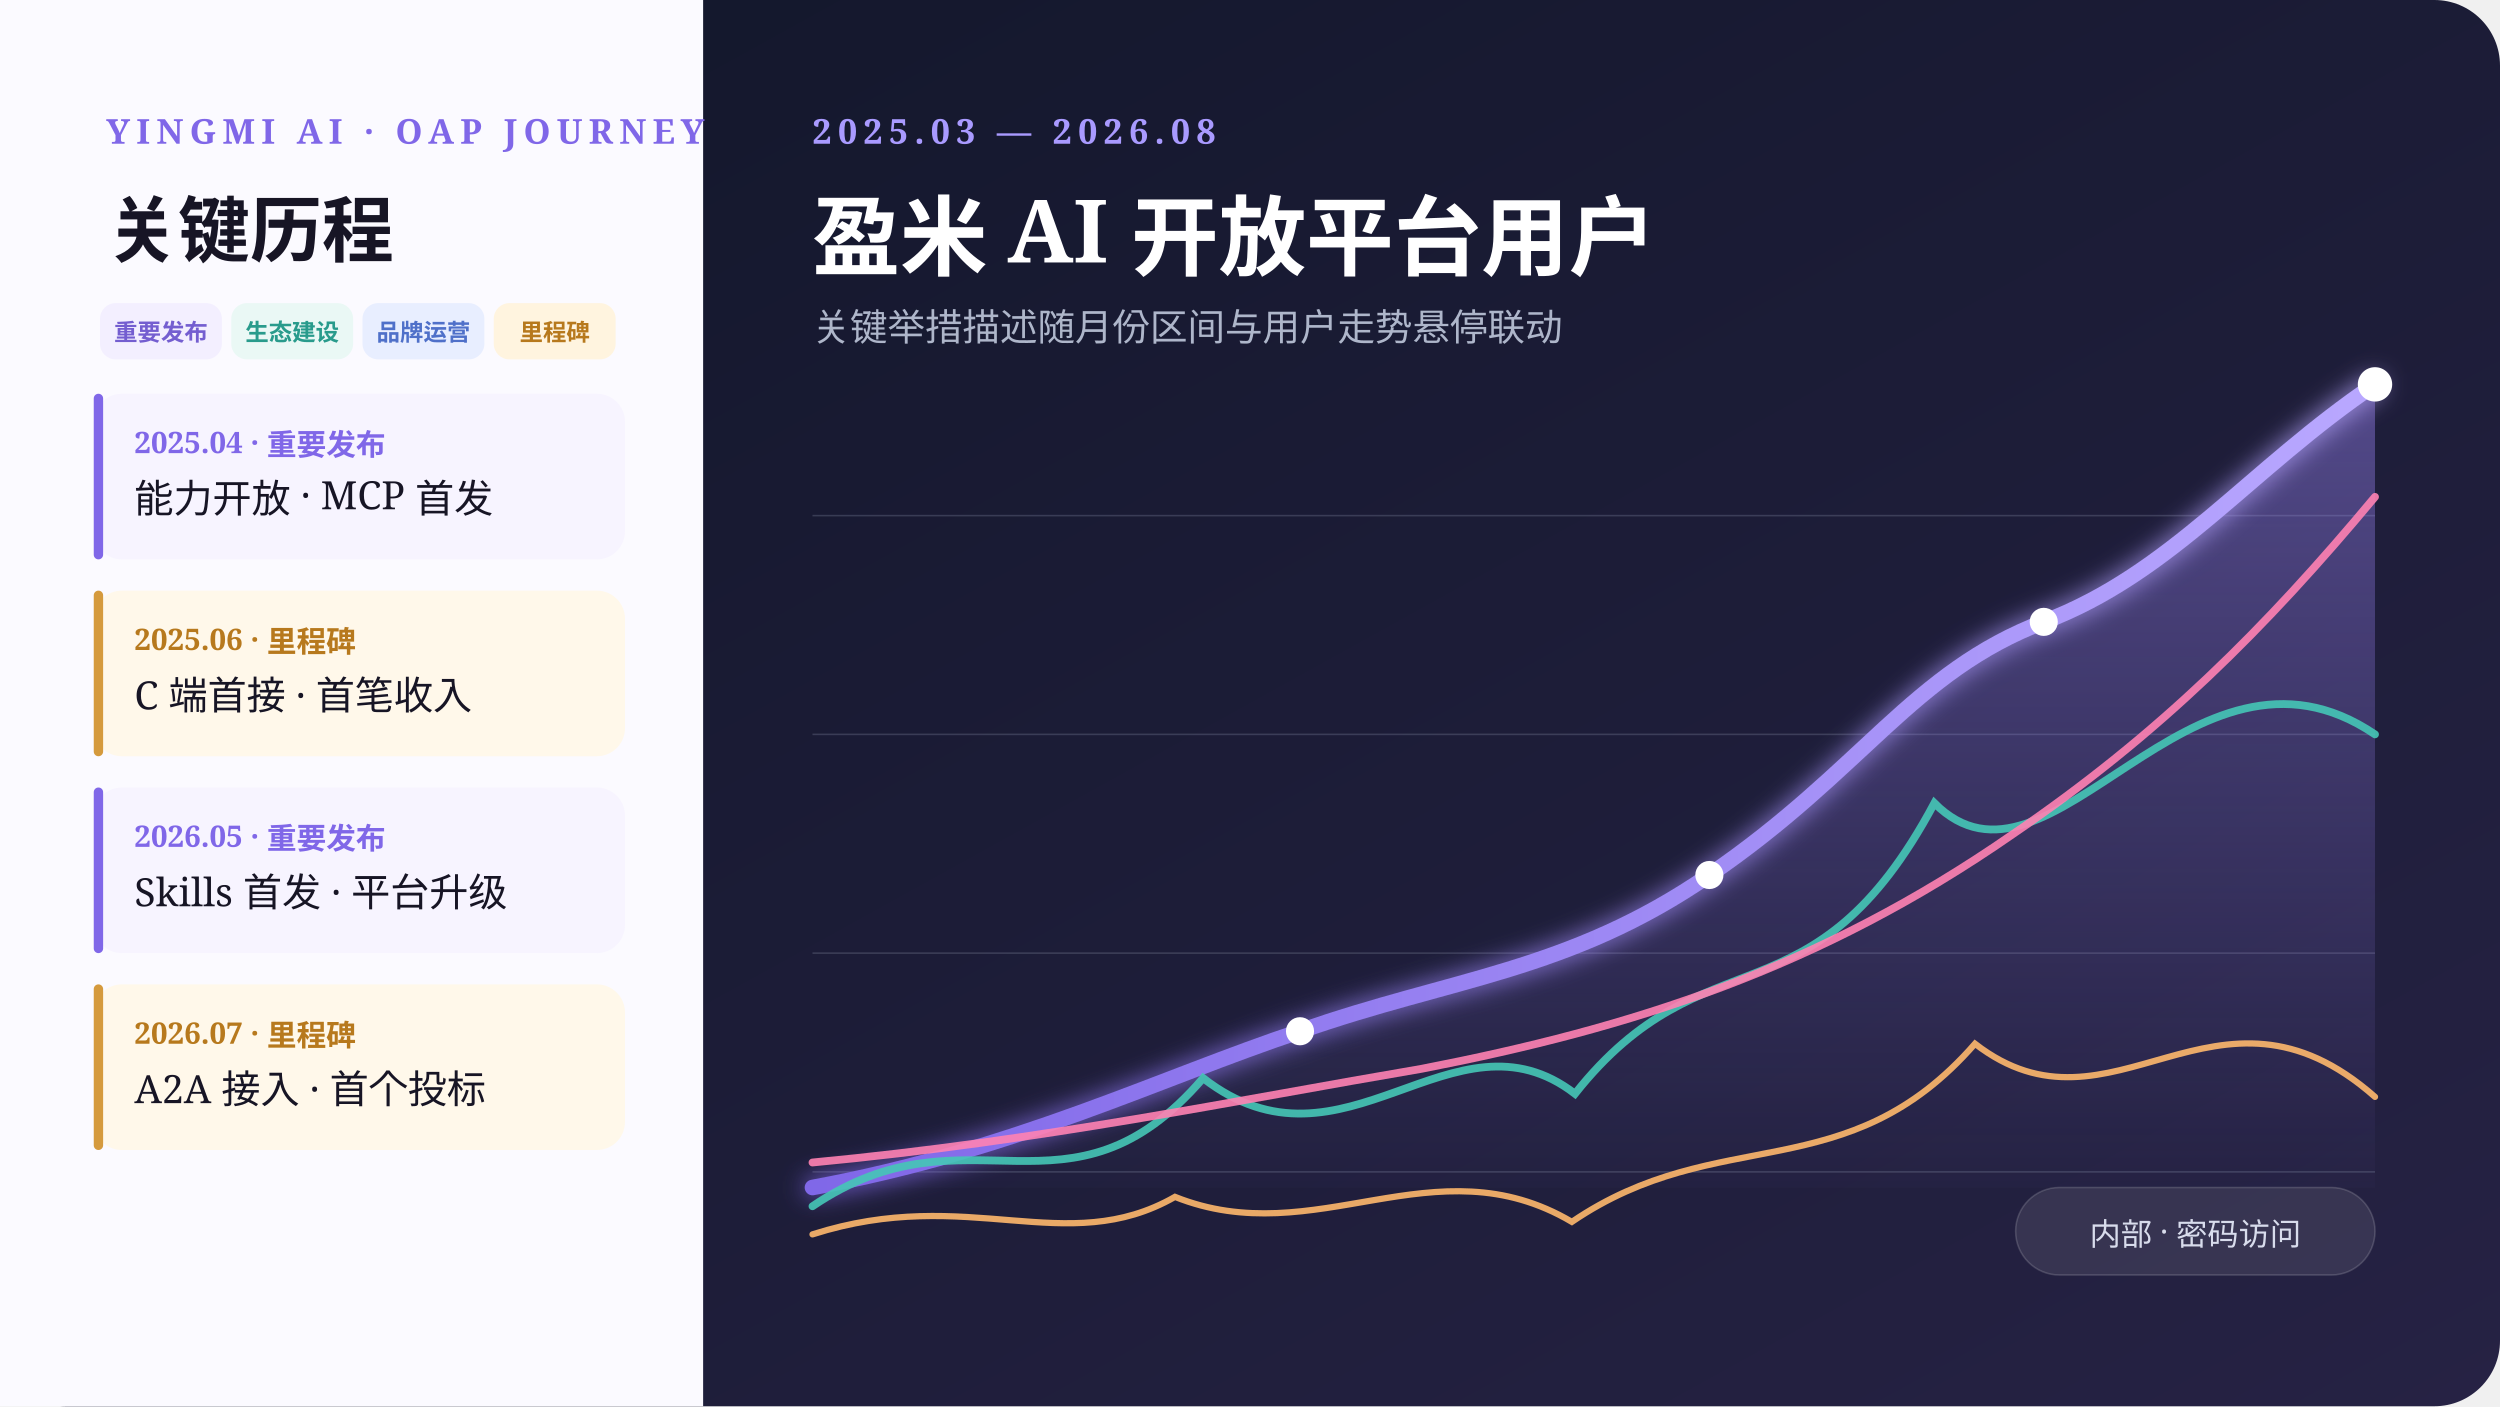
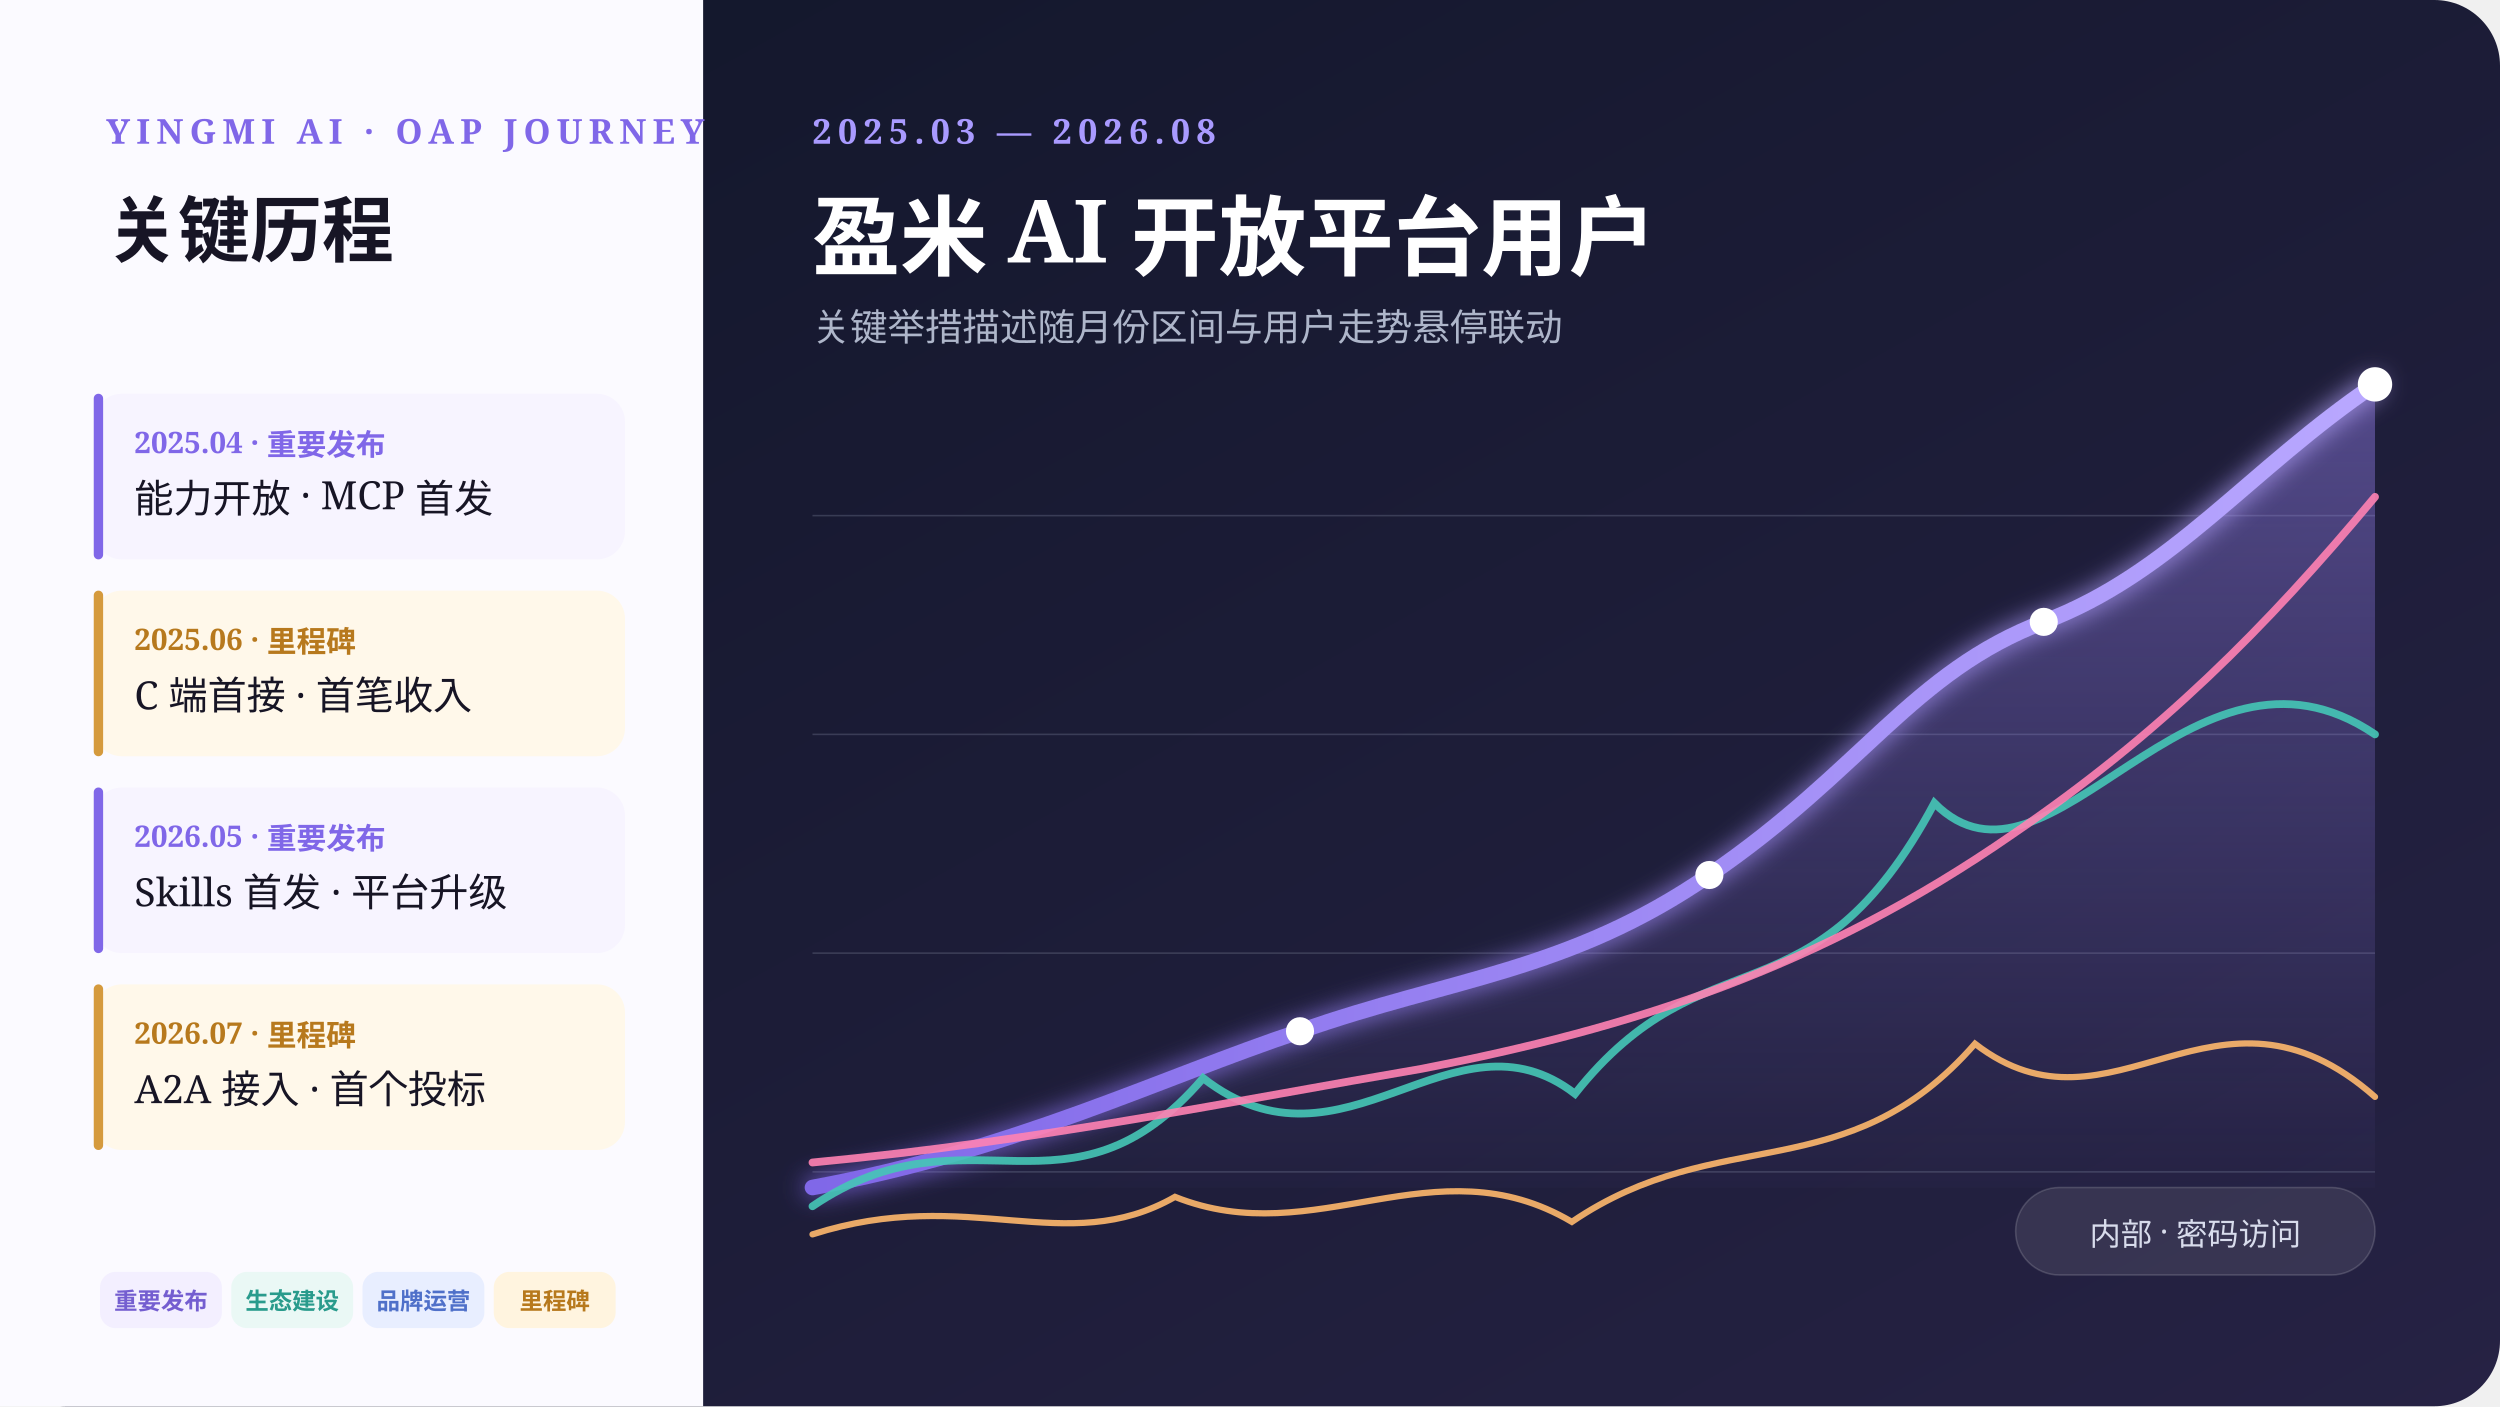
<svg xmlns="http://www.w3.org/2000/svg" width="1600" height="900" viewBox="0 0 1600 900" role="img" aria-labelledby="title desc">
  <defs>
    <linearGradient id="bg" x1="0" y1="0" x2="1" y2="1">
      <stop offset="0" stop-color="#111629" />
      <stop offset="1" stop-color="#262244" />
    </linearGradient>
    <linearGradient id="line" x1="0" y1="0" x2="1" y2="0">
      <stop offset="0" stop-color="#8067e8" />
      <stop offset="1" stop-color="#b9a8ff" />
    </linearGradient>
    <linearGradient id="area" x1="0" y1="0" x2="0" y2="1">
      <stop offset="0" stop-color="#9c85f8" stop-opacity=".42" />
      <stop offset="1" stop-color="#9c85f8" stop-opacity=".02" />
    </linearGradient>
    <filter id="glow">
      <feGaussianBlur stdDeviation="8" result="blur" />
      <feMerge>
        <feMergeNode in="blur" />
        <feMergeNode in="SourceGraphic" />
      </feMerge>
    </filter>
  </defs>
  <rect width="1600" height="900" rx="42" fill="url(#bg)" />
  <rect x="0" y="0" width="450" height="900" fill="#fbfaff" />
  <text x="68" y="92" fill="#8067e8" font-family="Songti SC,STSong,serif" font-size="22" font-weight="700" letter-spacing="4">YINGMI AI · OAP JOURNEY</text>
  <text x="68" y="164" fill="#171525" font-family="Songti SC,STSong,serif" font-size="46" font-weight="700">关键历程</text>
-   <g font-family="Songti SC,STSong,serif" font-size="17" font-weight="700">
+   <g transform="translate(0 620)" font-family="Songti SC,STSong,serif" font-size="17" font-weight="700">
    <rect x="64" y="194" width="78" height="36" rx="10" fill="#f3efff" />
    <text x="103" y="218" text-anchor="middle" fill="#745ed0" font-size="15">重要发布</text>
    <rect x="148" y="194" width="78" height="36" rx="10" fill="#eaf8f5" />
    <text x="187" y="218" text-anchor="middle" fill="#299b8c" font-size="15">生态建设</text>
    <rect x="232" y="194" width="78" height="36" rx="10" fill="#e8eeff" />
    <text x="271" y="218" text-anchor="middle" fill="#4f70c9" font-size="15">品牌运营</text>
    <rect x="316" y="194" width="78" height="36" rx="10" fill="#fff4df" />
    <text x="355" y="218" text-anchor="middle" fill="#b7791d" font-size="15">里程碑</text>
  </g>
  <g font-family="Songti SC,STSong,serif">
    <g transform="translate(0 0)">
      <rect x="60" y="252" width="340" height="106" rx="18" fill="#f7f4ff" />
      <rect x="60" y="252" width="6" height="106" rx="3" fill="#8067e8" />
      <text x="86" y="290" fill="#8067e8" font-size="19" font-weight="700">2025.04 · 重要发布</text>
      <text x="86" y="328" fill="#171525" font-size="25">能力开放 · MCP 首发</text>
    </g>
    <g transform="translate(0 126)">
      <rect x="60" y="252" width="340" height="106" rx="18" fill="#fff8ea" />
      <rect x="60" y="252" width="6" height="106" rx="3" fill="#d59a3d" />
      <text x="86" y="290" fill="#b7791d" font-size="19" font-weight="700">2025.06 · 里程碑</text>
      <text x="86" y="328" fill="#171525" font-size="25">C 端首接 · 首笔收入</text>
    </g>
    <g transform="translate(0 252)">
      <rect x="60" y="252" width="340" height="106" rx="18" fill="#f7f4ff" />
      <rect x="60" y="252" width="6" height="106" rx="3" fill="#8067e8" />
      <text x="86" y="290" fill="#8067e8" font-size="19" font-weight="700">2026.05 · 重要发布</text>
      <text x="86" y="328" fill="#171525" font-size="25">Skills 首发 · 平台升级</text>
    </g>
    <g transform="translate(0 378)">
      <rect x="60" y="252" width="340" height="106" rx="18" fill="#fff8ea" />
      <rect x="60" y="252" width="6" height="106" rx="3" fill="#d59a3d" />
      <text x="86" y="290" fill="#b7791d" font-size="19" font-weight="700">2026.07 · 里程碑</text>
      <text x="86" y="328" fill="#171525" font-size="25">A2A 接入 · 首个投标</text>
    </g>
  </g>
  <text x="520" y="92" fill="#a99aff" font-family="Songti SC,STSong,serif" font-size="22" font-weight="700" letter-spacing="4">2025.03 — 2026.08</text>
  <text x="520" y="172" fill="#ffffff" font-family="Songti SC,STSong,serif" font-size="56" font-weight="700">盈米 AI 开放平台用户</text>
  <text x="520" y="218" fill="#aeb6ca" font-family="Songti SC,STSong,serif" font-size="24">关键举措描述随月份区间与用户走势悬停联动</text>
  <g opacity=".28" stroke="#8d95ac" stroke-width="1">
    <line x1="520" y1="330" x2="1520" y2="330" />
    <line x1="520" y1="470" x2="1520" y2="470" />
    <line x1="520" y1="610" x2="1520" y2="610" />
    <line x1="520" y1="750" x2="1520" y2="750" />
  </g>
  <path d="M520 760 C650 736 742 690 832 660 C928 626 1004 622 1094 560 C1192 493 1224 430 1308 398 C1390 367 1440 300 1520 246 L1520 760 Z" fill="url(#area)" />
  <path d="M520 760 C650 736 742 690 832 660 C928 626 1004 622 1094 560 C1192 493 1224 430 1308 398 C1390 367 1440 300 1520 246" fill="none" stroke="url(#line)" stroke-width="10" stroke-linecap="round" filter="url(#glow)" />
  <path d="M520 772 C620 704 684 790 770 690 C860 760 930 640 1008 700 C1092 594 1160 660 1238 514 C1312 588 1402 390 1520 470" fill="none" stroke="#45c6b6" stroke-width="5" stroke-linecap="round" opacity=".9" />
  <path d="M520 744 C668 730 792 704 910 684 C1044 658 1164 620 1288 534 C1382 470 1450 402 1520 318" fill="none" stroke="#ff82b2" stroke-width="5" stroke-linecap="round" opacity=".9" />
  <path d="M520 790 C620 758 682 806 752 766 C842 802 918 730 1006 782 C1100 718 1182 762 1264 668 C1352 736 1418 612 1520 702" fill="none" stroke="#ffb86c" stroke-width="4" stroke-linecap="round" opacity=".9" />
  <g fill="#fff">
    <circle cx="832" cy="660" r="9" />
    <circle cx="1094" cy="560" r="9" />
    <circle cx="1308" cy="398" r="9" />
    <circle cx="1520" cy="246" r="11" />
  </g>
  <rect x="1290" y="760" width="230" height="56" rx="28" fill="rgba(255,255,255,.09)" stroke="rgba(255,255,255,.16)" />
  <text x="1405" y="797" text-anchor="middle" fill="#d8dcec" font-family="Songti SC,STSong,serif" font-size="20">内部 · 密码访问</text>
</svg>
